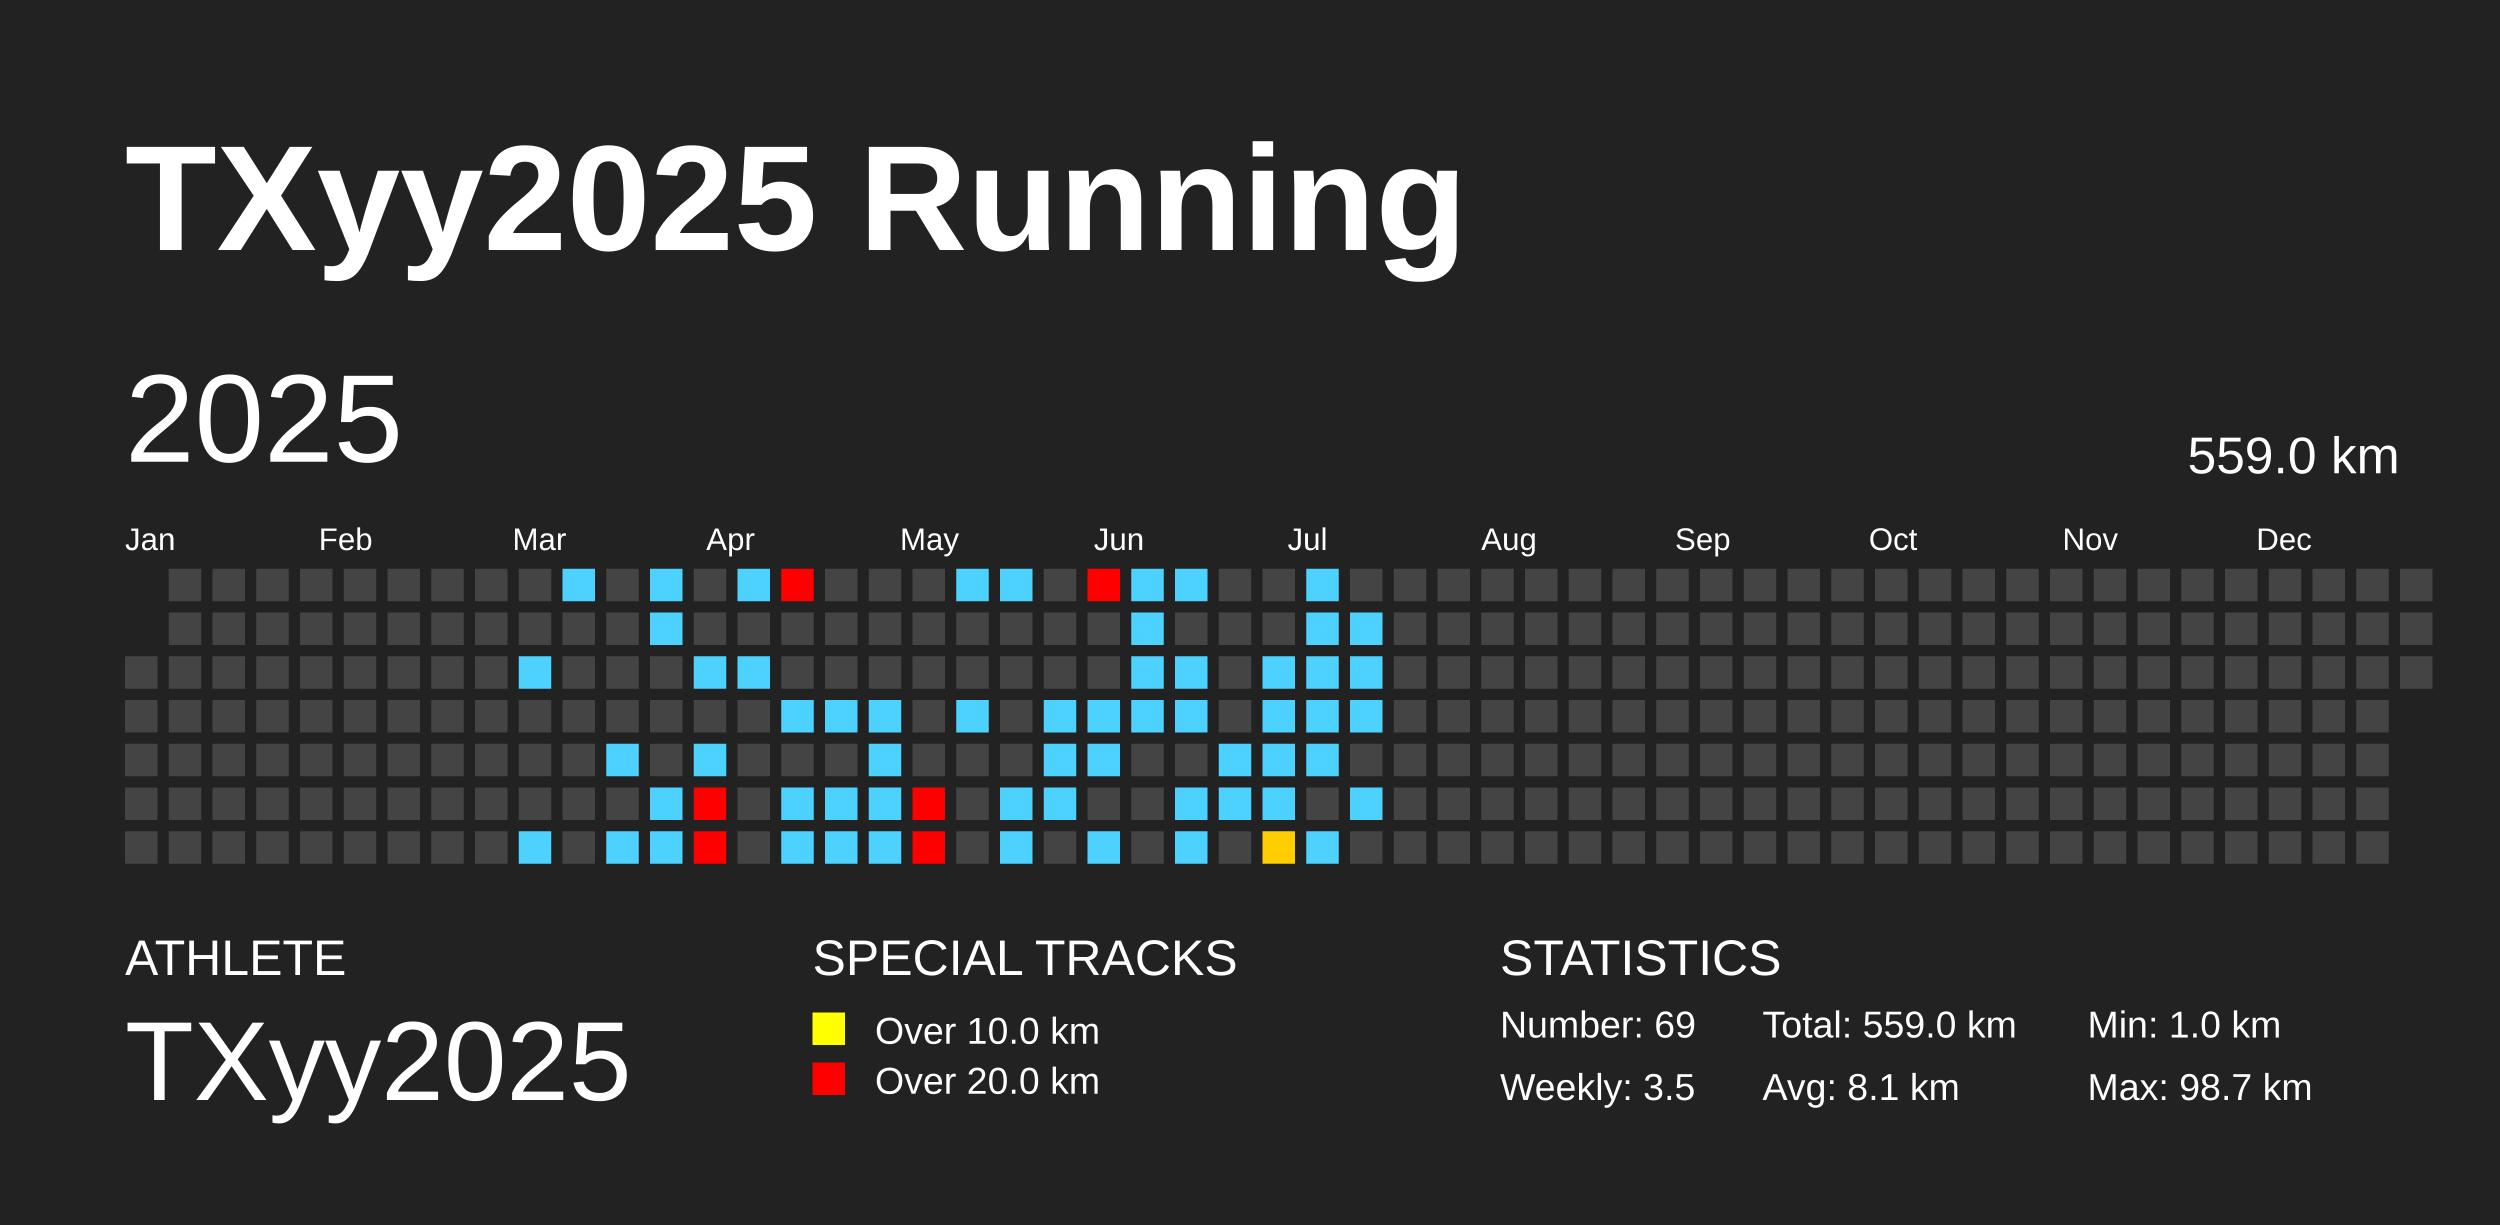
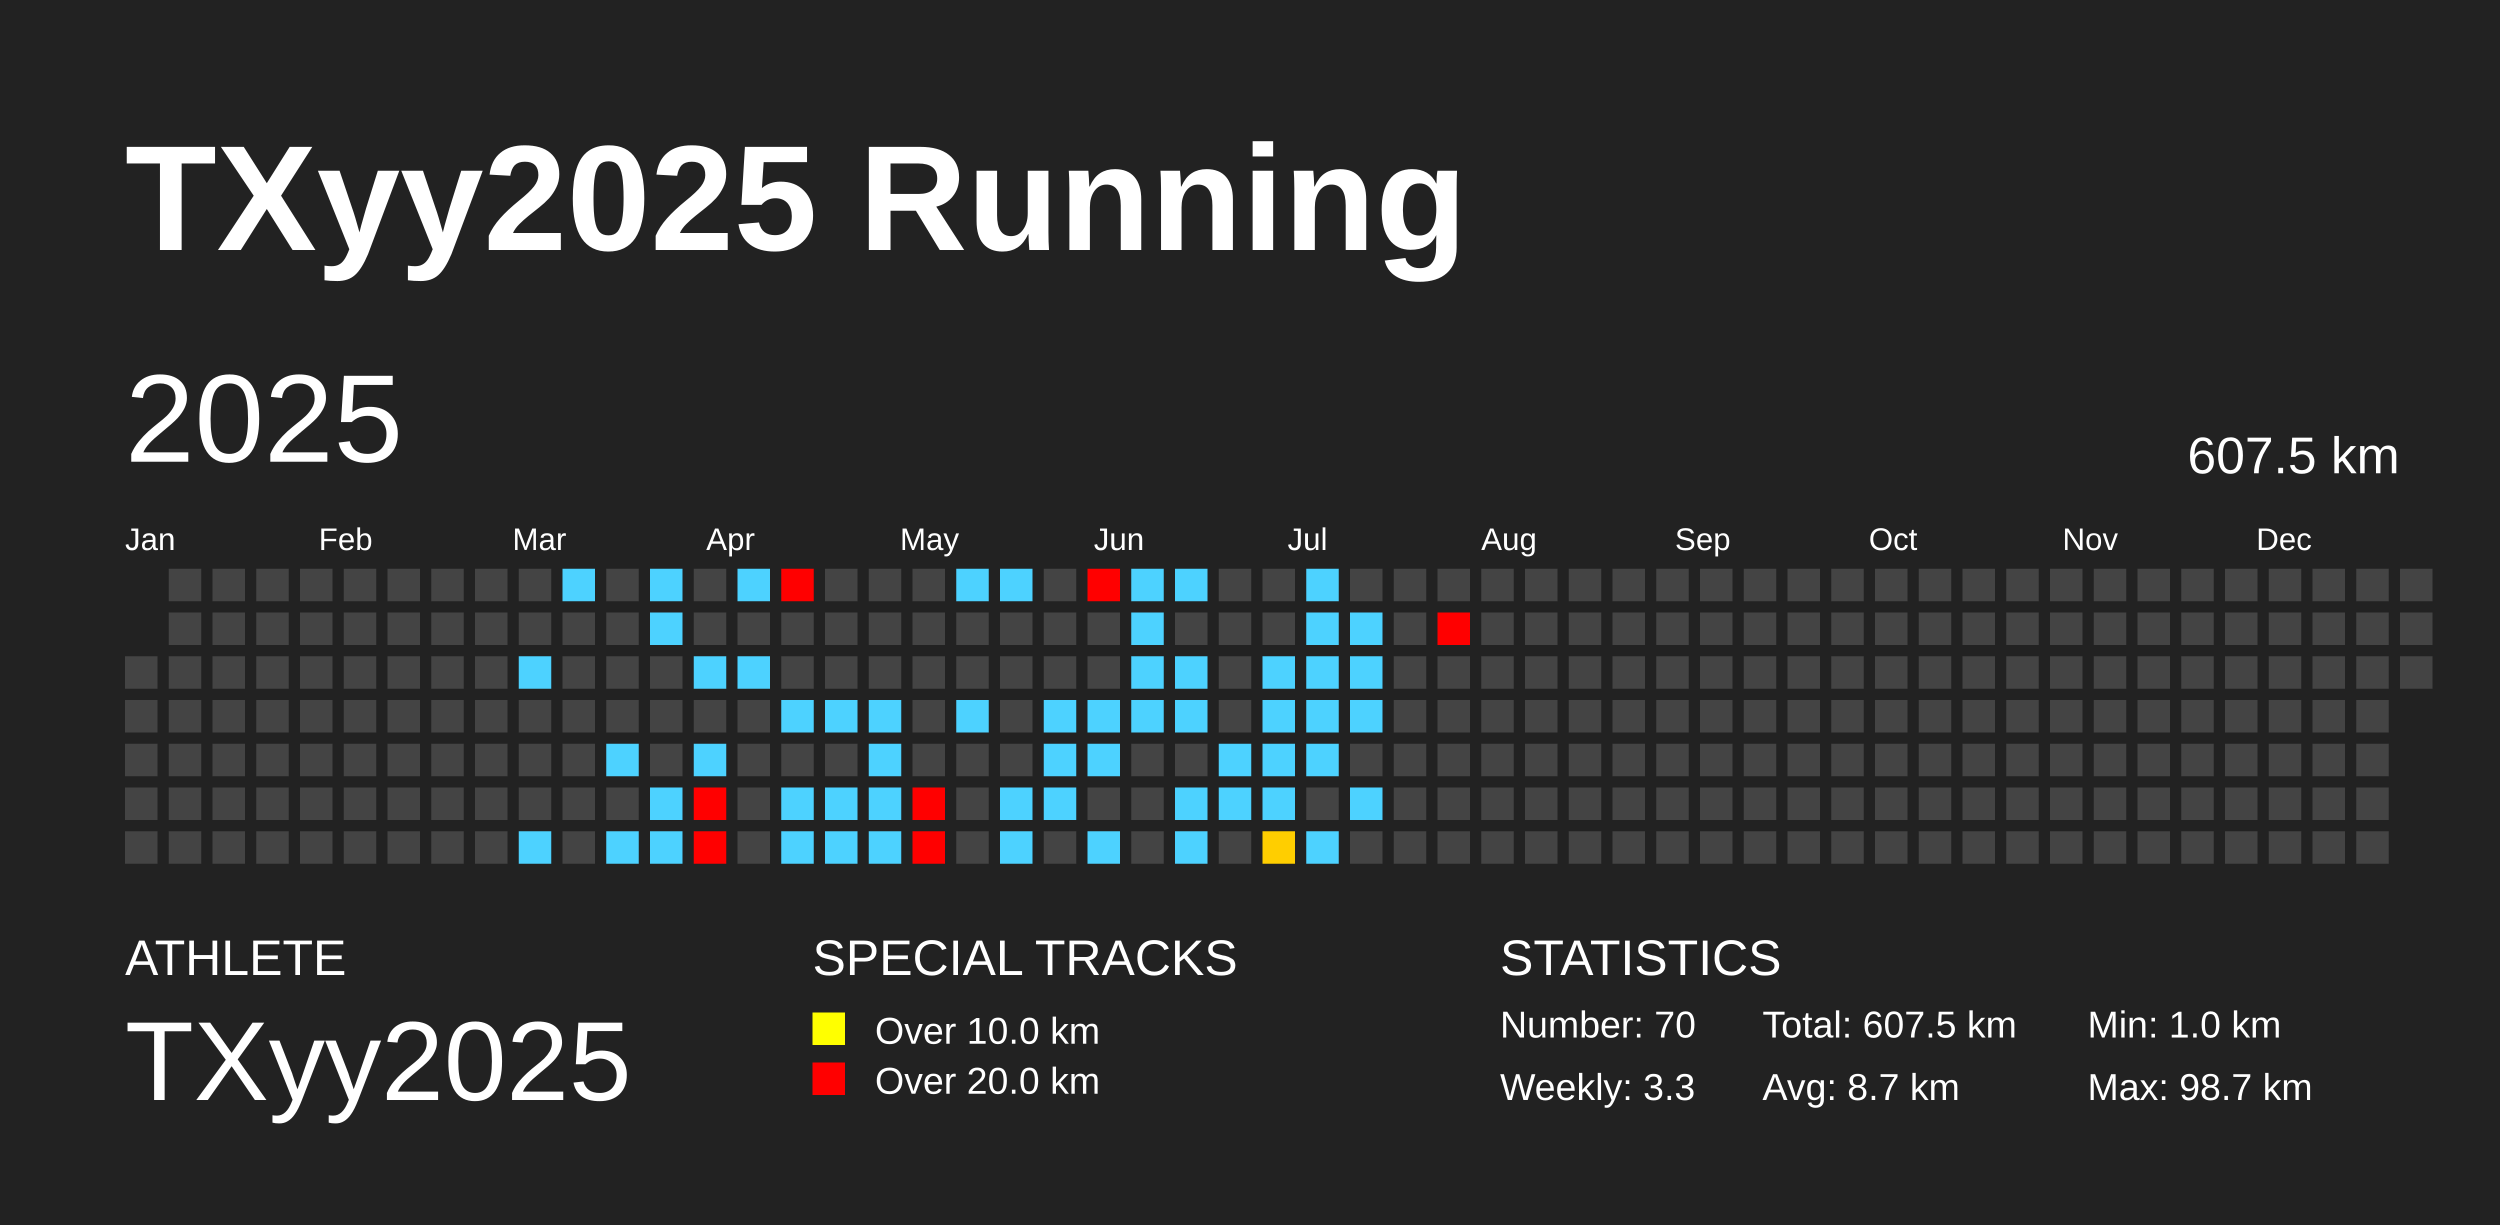
<svg xmlns="http://www.w3.org/2000/svg" baseProfile="full" height="98mm" version="1.1" viewBox="0,0,200,98" width="200mm">
  <defs />
  <rect fill="#222222" height="98" width="200" x="0" y="0" />
  <text fill="#FFFFFF" style="font-size:12px; font-family:Arial; font-weight:bold;" x="10" y="20">TXyy2025 Running</text>
  <text fill="#FFFFFF" style="font-size:4px; font-family:Arial" x="10" y="78">ATHLETE</text>
  <text fill="#FFFFFF" style="font-size:9px; font-family:Arial" x="10" y="88">TXyy2025</text>
  <text fill="#FFFFFF" style="font-size:4px; font-family:Arial" x="65" y="78">SPECIAL TRACKS</text>
  <rect fill="yellow" height="2.6" width="2.6" x="65" y="81" />
  <text fill="#FFFFFF" style="font-size:3px; font-family:Arial" x="70" y="83.5">Over 10.0 km</text>
  <rect fill="red" height="2.6" width="2.6" x="65" y="85" />
  <text fill="#FFFFFF" style="font-size:3px; font-family:Arial" x="70" y="87.5">Over 20.0 km</text>
  <text fill="#FFFFFF" style="font-size:4px; font-family:Arial" x="120" y="78">STATISTICS</text>
-   <text fill="#FFFFFF" style="font-size:3px; font-family:Arial" x="120" y="83">Number: 69</text>
-   <text fill="#FFFFFF" style="font-size:3px; font-family:Arial" x="120" y="88">Weekly: 3.5</text>
-   <text fill="#FFFFFF" style="font-size:3px; font-family:Arial" x="141" y="83">Total: 559.0 km</text>
-   <text fill="#FFFFFF" style="font-size:3px; font-family:Arial" x="141" y="88">Avg: 8.1 km</text>
+   <text fill="#FFFFFF" style="font-size:3px; font-family:Arial" x="120" y="83">Number: 70</text>
+   <text fill="#FFFFFF" style="font-size:3px; font-family:Arial" x="120" y="88">Weekly: 3.3</text>
+   <text fill="#FFFFFF" style="font-size:3px; font-family:Arial" x="141" y="83">Total: 607.5 km</text>
+   <text fill="#FFFFFF" style="font-size:3px; font-family:Arial" x="141" y="88">Avg: 8.7 km</text>
  <text fill="#FFFFFF" style="font-size:3px; font-family:Arial" x="167" y="83">Min: 1.0 km</text>
  <text fill="#FFFFFF" style="font-size:3px; font-family:Arial" x="167" y="88">Max: 98.7 km</text>
  <text dominant-baseline="hanging" fill="#FFFFFF" style="font-size:10.0px; font-family:Arial;" x="10" y="30">2025</text>
-   <text dominant-baseline="hanging" fill="#FFFFFF" style="font-size:4.125px; font-family:Arial;" x="175" y="35">559.0 km</text>
+   <text dominant-baseline="hanging" fill="#FFFFFF" style="font-size:4.125px; font-family:Arial;" x="175" y="35">607.5 km</text>
  <text fill="#FFFFFF" style="font-size:2.5px; font-family:Arial" x="10.0" y="44">Jan</text>
  <text fill="#FFFFFF" style="font-size:2.5px; font-family:Arial" x="25.5" y="44">Feb</text>
  <text fill="#FFFFFF" style="font-size:2.5px; font-family:Arial" x="41.0" y="44">Mar</text>
  <text fill="#FFFFFF" style="font-size:2.5px; font-family:Arial" x="56.5" y="44">Apr</text>
  <text fill="#FFFFFF" style="font-size:2.5px; font-family:Arial" x="72.0" y="44">May</text>
  <text fill="#FFFFFF" style="font-size:2.5px; font-family:Arial" x="87.5" y="44">Jun</text>
  <text fill="#FFFFFF" style="font-size:2.5px; font-family:Arial" x="103.0" y="44">Jul</text>
  <text fill="#FFFFFF" style="font-size:2.5px; font-family:Arial" x="118.5" y="44">Aug</text>
  <text fill="#FFFFFF" style="font-size:2.5px; font-family:Arial" x="134.0" y="44">Sep</text>
  <text fill="#FFFFFF" style="font-size:2.5px; font-family:Arial" x="149.5" y="44">Oct</text>
  <text fill="#FFFFFF" style="font-size:2.5px; font-family:Arial" x="165.0" y="44">Nov</text>
  <text fill="#FFFFFF" style="font-size:2.5px; font-family:Arial" x="180.5" y="44">Dec</text>
  <rect fill="#444444" height="2.6" width="2.6" x="10.0" y="52.5" />
  <rect fill="#444444" height="2.6" width="2.6" x="10.0" y="56.0" />
  <rect fill="#444444" height="2.6" width="2.6" x="10.0" y="59.5" />
  <rect fill="#444444" height="2.6" width="2.6" x="10.0" y="63.0" />
  <rect fill="#444444" height="2.6" width="2.6" x="10.0" y="66.5" />
  <rect fill="#444444" height="2.6" width="2.6" x="13.5" y="45.5" />
  <rect fill="#444444" height="2.6" width="2.6" x="13.5" y="49.0" />
  <rect fill="#444444" height="2.6" width="2.6" x="13.5" y="52.5" />
  <rect fill="#444444" height="2.6" width="2.6" x="13.5" y="56.0" />
  <rect fill="#444444" height="2.6" width="2.6" x="13.5" y="59.5" />
  <rect fill="#444444" height="2.6" width="2.6" x="13.5" y="63.0" />
  <rect fill="#444444" height="2.6" width="2.6" x="13.5" y="66.5" />
  <rect fill="#444444" height="2.6" width="2.6" x="17.0" y="45.5" />
  <rect fill="#444444" height="2.6" width="2.6" x="17.0" y="49.0" />
  <rect fill="#444444" height="2.6" width="2.6" x="17.0" y="52.5" />
  <rect fill="#444444" height="2.6" width="2.6" x="17.0" y="56.0" />
  <rect fill="#444444" height="2.6" width="2.6" x="17.0" y="59.5" />
  <rect fill="#444444" height="2.6" width="2.6" x="17.0" y="63.0" />
  <rect fill="#444444" height="2.6" width="2.6" x="17.0" y="66.5" />
  <rect fill="#444444" height="2.6" width="2.6" x="20.5" y="45.5" />
  <rect fill="#444444" height="2.6" width="2.6" x="20.5" y="49.0" />
  <rect fill="#444444" height="2.6" width="2.6" x="20.5" y="52.5" />
  <rect fill="#444444" height="2.6" width="2.6" x="20.5" y="56.0" />
  <rect fill="#444444" height="2.6" width="2.6" x="20.5" y="59.5" />
  <rect fill="#444444" height="2.6" width="2.6" x="20.5" y="63.0" />
  <rect fill="#444444" height="2.6" width="2.6" x="20.5" y="66.5" />
  <rect fill="#444444" height="2.6" width="2.6" x="24.0" y="45.5" />
  <rect fill="#444444" height="2.6" width="2.6" x="24.0" y="49.0" />
  <rect fill="#444444" height="2.6" width="2.6" x="24.0" y="52.5" />
  <rect fill="#444444" height="2.6" width="2.6" x="24.0" y="56.0" />
  <rect fill="#444444" height="2.6" width="2.6" x="24.0" y="59.5" />
  <rect fill="#444444" height="2.6" width="2.6" x="24.0" y="63.0" />
  <rect fill="#444444" height="2.6" width="2.6" x="24.0" y="66.5" />
  <rect fill="#444444" height="2.6" width="2.6" x="27.5" y="45.5" />
  <rect fill="#444444" height="2.6" width="2.6" x="27.5" y="49.0" />
  <rect fill="#444444" height="2.6" width="2.6" x="27.5" y="52.5" />
  <rect fill="#444444" height="2.6" width="2.6" x="27.5" y="56.0" />
  <rect fill="#444444" height="2.6" width="2.6" x="27.5" y="59.5" />
  <rect fill="#444444" height="2.6" width="2.6" x="27.5" y="63.0" />
  <rect fill="#444444" height="2.6" width="2.6" x="27.5" y="66.5" />
  <rect fill="#444444" height="2.6" width="2.6" x="31.0" y="45.5" />
  <rect fill="#444444" height="2.6" width="2.6" x="31.0" y="49.0" />
  <rect fill="#444444" height="2.6" width="2.6" x="31.0" y="52.5" />
  <rect fill="#444444" height="2.6" width="2.6" x="31.0" y="56.0" />
  <rect fill="#444444" height="2.6" width="2.6" x="31.0" y="59.5" />
  <rect fill="#444444" height="2.6" width="2.6" x="31.0" y="63.0" />
  <rect fill="#444444" height="2.6" width="2.6" x="31.0" y="66.5" />
  <rect fill="#444444" height="2.6" width="2.6" x="34.5" y="45.5" />
  <rect fill="#444444" height="2.6" width="2.6" x="34.5" y="49.0" />
  <rect fill="#444444" height="2.6" width="2.6" x="34.5" y="52.5" />
  <rect fill="#444444" height="2.6" width="2.6" x="34.5" y="56.0" />
  <rect fill="#444444" height="2.6" width="2.6" x="34.5" y="59.5" />
  <rect fill="#444444" height="2.6" width="2.6" x="34.5" y="63.0" />
  <rect fill="#444444" height="2.6" width="2.6" x="34.5" y="66.5" />
  <rect fill="#444444" height="2.6" width="2.6" x="38.0" y="45.5" />
  <rect fill="#444444" height="2.6" width="2.6" x="38.0" y="49.0" />
  <rect fill="#444444" height="2.6" width="2.6" x="38.0" y="52.5" />
  <rect fill="#444444" height="2.6" width="2.6" x="38.0" y="56.0" />
  <rect fill="#444444" height="2.6" width="2.6" x="38.0" y="59.5" />
  <rect fill="#444444" height="2.6" width="2.6" x="38.0" y="63.0" />
  <rect fill="#444444" height="2.6" width="2.6" x="38.0" y="66.5" />
  <rect fill="#444444" height="2.6" width="2.6" x="41.5" y="45.5" />
  <rect fill="#444444" height="2.6" width="2.6" x="41.5" y="49.0" />
  <rect fill="#4dd2ff" height="2.6" width="2.6" x="41.5" y="52.5" />
  <rect fill="#444444" height="2.6" width="2.6" x="41.5" y="56.0" />
  <rect fill="#444444" height="2.6" width="2.6" x="41.5" y="59.5" />
  <rect fill="#444444" height="2.6" width="2.6" x="41.5" y="63.0" />
  <rect fill="#4dd2ff" height="2.6" width="2.6" x="41.5" y="66.5" />
  <rect fill="#4dd2ff" height="2.6" width="2.6" x="45.0" y="45.5" />
  <rect fill="#444444" height="2.6" width="2.6" x="45.0" y="49.0" />
  <rect fill="#444444" height="2.6" width="2.6" x="45.0" y="52.5" />
  <rect fill="#444444" height="2.6" width="2.6" x="45.0" y="56.0" />
  <rect fill="#444444" height="2.6" width="2.6" x="45.0" y="59.5" />
  <rect fill="#444444" height="2.6" width="2.6" x="45.0" y="63.0" />
  <rect fill="#444444" height="2.6" width="2.6" x="45.0" y="66.5" />
  <rect fill="#444444" height="2.6" width="2.6" x="48.5" y="45.5" />
  <rect fill="#444444" height="2.6" width="2.6" x="48.5" y="49.0" />
  <rect fill="#444444" height="2.6" width="2.6" x="48.5" y="52.5" />
  <rect fill="#444444" height="2.6" width="2.6" x="48.5" y="56.0" />
  <rect fill="#4dd2ff" height="2.6" width="2.6" x="48.5" y="59.5" />
  <rect fill="#444444" height="2.6" width="2.6" x="48.5" y="63.0" />
  <rect fill="#4dd2ff" height="2.6" width="2.6" x="48.5" y="66.5" />
  <rect fill="#4dd2ff" height="2.6" width="2.6" x="52.0" y="45.5" />
  <rect fill="#4dd2ff" height="2.6" width="2.6" x="52.0" y="49.0" />
  <rect fill="#444444" height="2.6" width="2.6" x="52.0" y="52.5" />
  <rect fill="#444444" height="2.6" width="2.6" x="52.0" y="56.0" />
  <rect fill="#444444" height="2.6" width="2.6" x="52.0" y="59.5" />
  <rect fill="#4dd2ff" height="2.6" width="2.6" x="52.0" y="63.0" />
  <rect fill="#4dd2ff" height="2.6" width="2.6" x="52.0" y="66.5" />
  <rect fill="#444444" height="2.6" width="2.6" x="55.5" y="45.5" />
  <rect fill="#444444" height="2.6" width="2.6" x="55.5" y="49.0" />
  <rect fill="#4dd2ff" height="2.6" width="2.6" x="55.5" y="52.5" />
  <rect fill="#444444" height="2.6" width="2.6" x="55.5" y="56.0" />
  <rect fill="#4dd2ff" height="2.6" width="2.6" x="55.5" y="59.5" />
  <rect fill="red" height="2.6" width="2.6" x="55.5" y="63.0" />
  <rect fill="red" height="2.6" width="2.6" x="55.5" y="66.5" />
  <rect fill="#4dd2ff" height="2.6" width="2.6" x="59.0" y="45.5" />
  <rect fill="#444444" height="2.6" width="2.6" x="59.0" y="49.0" />
  <rect fill="#4dd2ff" height="2.6" width="2.6" x="59.0" y="52.5" />
  <rect fill="#444444" height="2.6" width="2.6" x="59.0" y="56.0" />
  <rect fill="#444444" height="2.6" width="2.6" x="59.0" y="59.5" />
  <rect fill="#444444" height="2.6" width="2.6" x="59.0" y="63.0" />
  <rect fill="#444444" height="2.6" width="2.6" x="59.0" y="66.5" />
  <rect fill="red" height="2.6" width="2.6" x="62.5" y="45.5" />
  <rect fill="#444444" height="2.6" width="2.6" x="62.5" y="49.0" />
  <rect fill="#444444" height="2.6" width="2.6" x="62.5" y="52.5" />
  <rect fill="#4dd2ff" height="2.6" width="2.6" x="62.5" y="56.0" />
  <rect fill="#444444" height="2.6" width="2.6" x="62.5" y="59.5" />
  <rect fill="#4dd2ff" height="2.6" width="2.6" x="62.5" y="63.0" />
  <rect fill="#4dd2ff" height="2.6" width="2.6" x="62.5" y="66.5" />
  <rect fill="#444444" height="2.6" width="2.6" x="66.0" y="45.5" />
  <rect fill="#444444" height="2.6" width="2.6" x="66.0" y="49.0" />
  <rect fill="#444444" height="2.6" width="2.6" x="66.0" y="52.5" />
  <rect fill="#4dd2ff" height="2.6" width="2.6" x="66.0" y="56.0" />
  <rect fill="#444444" height="2.6" width="2.6" x="66.0" y="59.5" />
  <rect fill="#4dd2ff" height="2.6" width="2.6" x="66.0" y="63.0" />
  <rect fill="#4dd2ff" height="2.6" width="2.6" x="66.0" y="66.5" />
  <rect fill="#444444" height="2.6" width="2.6" x="69.5" y="45.5" />
  <rect fill="#444444" height="2.6" width="2.6" x="69.5" y="49.0" />
  <rect fill="#444444" height="2.6" width="2.6" x="69.5" y="52.5" />
  <rect fill="#4dd2ff" height="2.6" width="2.6" x="69.5" y="56.0" />
  <rect fill="#4dd2ff" height="2.6" width="2.6" x="69.5" y="59.5" />
  <rect fill="#4dd2ff" height="2.6" width="2.6" x="69.5" y="63.0" />
  <rect fill="#4dd2ff" height="2.6" width="2.6" x="69.5" y="66.5" />
  <rect fill="#444444" height="2.6" width="2.6" x="73.0" y="45.5" />
  <rect fill="#444444" height="2.6" width="2.6" x="73.0" y="49.0" />
  <rect fill="#444444" height="2.6" width="2.6" x="73.0" y="52.5" />
  <rect fill="#444444" height="2.6" width="2.6" x="73.0" y="56.0" />
  <rect fill="#444444" height="2.6" width="2.6" x="73.0" y="59.5" />
  <rect fill="red" height="2.6" width="2.6" x="73.0" y="63.0" />
  <rect fill="red" height="2.6" width="2.6" x="73.0" y="66.5" />
  <rect fill="#4dd2ff" height="2.6" width="2.6" x="76.5" y="45.5" />
  <rect fill="#444444" height="2.6" width="2.6" x="76.5" y="49.0" />
  <rect fill="#444444" height="2.6" width="2.6" x="76.5" y="52.5" />
  <rect fill="#4dd2ff" height="2.6" width="2.6" x="76.5" y="56.0" />
  <rect fill="#444444" height="2.6" width="2.6" x="76.5" y="59.5" />
  <rect fill="#444444" height="2.6" width="2.6" x="76.5" y="63.0" />
  <rect fill="#444444" height="2.6" width="2.6" x="76.5" y="66.5" />
  <rect fill="#4dd2ff" height="2.6" width="2.6" x="80.0" y="45.5" />
  <rect fill="#444444" height="2.6" width="2.6" x="80.0" y="49.0" />
  <rect fill="#444444" height="2.6" width="2.6" x="80.0" y="52.5" />
  <rect fill="#444444" height="2.6" width="2.6" x="80.0" y="56.0" />
  <rect fill="#444444" height="2.6" width="2.6" x="80.0" y="59.5" />
  <rect fill="#4dd2ff" height="2.6" width="2.6" x="80.0" y="63.0" />
  <rect fill="#4dd2ff" height="2.6" width="2.6" x="80.0" y="66.5" />
  <rect fill="#444444" height="2.6" width="2.6" x="83.5" y="45.5" />
  <rect fill="#444444" height="2.6" width="2.6" x="83.5" y="49.0" />
  <rect fill="#444444" height="2.6" width="2.6" x="83.5" y="52.5" />
  <rect fill="#4dd2ff" height="2.6" width="2.6" x="83.5" y="56.0" />
  <rect fill="#4dd2ff" height="2.6" width="2.6" x="83.5" y="59.5" />
  <rect fill="#4dd2ff" height="2.6" width="2.6" x="83.5" y="63.0" />
  <rect fill="#444444" height="2.6" width="2.6" x="83.5" y="66.5" />
  <rect fill="red" height="2.6" width="2.6" x="87.0" y="45.5" />
  <rect fill="#444444" height="2.6" width="2.6" x="87.0" y="49.0" />
  <rect fill="#444444" height="2.6" width="2.6" x="87.0" y="52.5" />
  <rect fill="#4dd2ff" height="2.6" width="2.6" x="87.0" y="56.0" />
  <rect fill="#4dd2ff" height="2.6" width="2.6" x="87.0" y="59.5" />
  <rect fill="#444444" height="2.6" width="2.6" x="87.0" y="63.0" />
  <rect fill="#4dd2ff" height="2.6" width="2.6" x="87.0" y="66.5" />
  <rect fill="#4dd2ff" height="2.6" width="2.6" x="90.5" y="45.5" />
  <rect fill="#4dd2ff" height="2.6" width="2.6" x="90.5" y="49.0" />
  <rect fill="#4dd2ff" height="2.6" width="2.6" x="90.5" y="52.5" />
  <rect fill="#4dd2ff" height="2.6" width="2.6" x="90.5" y="56.0" />
  <rect fill="#444444" height="2.6" width="2.6" x="90.5" y="59.5" />
  <rect fill="#444444" height="2.6" width="2.6" x="90.5" y="63.0" />
  <rect fill="#444444" height="2.6" width="2.6" x="90.5" y="66.5" />
  <rect fill="#4dd2ff" height="2.6" width="2.6" x="94.0" y="45.5" />
  <rect fill="#444444" height="2.6" width="2.6" x="94.0" y="49.0" />
  <rect fill="#4dd2ff" height="2.6" width="2.6" x="94.0" y="52.5" />
  <rect fill="#4dd2ff" height="2.6" width="2.6" x="94.0" y="56.0" />
  <rect fill="#444444" height="2.6" width="2.6" x="94.0" y="59.5" />
  <rect fill="#4dd2ff" height="2.6" width="2.6" x="94.0" y="63.0" />
  <rect fill="#4dd2ff" height="2.6" width="2.6" x="94.0" y="66.5" />
  <rect fill="#444444" height="2.6" width="2.6" x="97.5" y="45.5" />
  <rect fill="#444444" height="2.6" width="2.6" x="97.5" y="49.0" />
  <rect fill="#444444" height="2.6" width="2.6" x="97.5" y="52.5" />
  <rect fill="#444444" height="2.6" width="2.6" x="97.5" y="56.0" />
  <rect fill="#4dd2ff" height="2.6" width="2.6" x="97.5" y="59.5" />
  <rect fill="#4dd2ff" height="2.6" width="2.6" x="97.5" y="63.0" />
  <rect fill="#444444" height="2.6" width="2.6" x="97.5" y="66.5" />
  <rect fill="#444444" height="2.6" width="2.6" x="101.0" y="45.5" />
  <rect fill="#444444" height="2.6" width="2.6" x="101.0" y="49.0" />
  <rect fill="#4dd2ff" height="2.6" width="2.6" x="101.0" y="52.5" />
  <rect fill="#4dd2ff" height="2.6" width="2.6" x="101.0" y="56.0" />
  <rect fill="#4dd2ff" height="2.6" width="2.6" x="101.0" y="59.5" />
  <rect fill="#4dd2ff" height="2.6" width="2.6" x="101.0" y="63.0" />
  <rect fill="#ffce00" height="2.6" width="2.6" x="101.0" y="66.5" />
  <rect fill="#4dd2ff" height="2.6" width="2.6" x="104.5" y="45.5" />
  <rect fill="#4dd2ff" height="2.6" width="2.6" x="104.5" y="49.0" />
  <rect fill="#4dd2ff" height="2.6" width="2.6" x="104.5" y="52.5" />
  <rect fill="#4dd2ff" height="2.6" width="2.6" x="104.5" y="56.0" />
  <rect fill="#4dd2ff" height="2.6" width="2.6" x="104.5" y="59.5" />
  <rect fill="#444444" height="2.6" width="2.6" x="104.5" y="63.0" />
  <rect fill="#4dd2ff" height="2.6" width="2.6" x="104.5" y="66.5" />
  <rect fill="#444444" height="2.6" width="2.6" x="108.0" y="45.5" />
  <rect fill="#4dd2ff" height="2.6" width="2.6" x="108.0" y="49.0" />
  <rect fill="#4dd2ff" height="2.6" width="2.6" x="108.0" y="52.5" />
  <rect fill="#4dd2ff" height="2.6" width="2.6" x="108.0" y="56.0" />
  <rect fill="#444444" height="2.6" width="2.6" x="108.0" y="59.5" />
  <rect fill="#4dd2ff" height="2.6" width="2.6" x="108.0" y="63.0" />
  <rect fill="#444444" height="2.6" width="2.6" x="108.0" y="66.5" />
  <rect fill="#444444" height="2.6" width="2.6" x="111.5" y="45.5" />
  <rect fill="#444444" height="2.6" width="2.6" x="111.5" y="49.0" />
  <rect fill="#444444" height="2.6" width="2.6" x="111.5" y="52.5" />
  <rect fill="#444444" height="2.6" width="2.6" x="111.5" y="56.0" />
  <rect fill="#444444" height="2.6" width="2.6" x="111.5" y="59.5" />
  <rect fill="#444444" height="2.6" width="2.6" x="111.5" y="63.0" />
  <rect fill="#444444" height="2.6" width="2.6" x="111.5" y="66.5" />
  <rect fill="#444444" height="2.6" width="2.6" x="115.0" y="45.5" />
-   <rect fill="#444444" height="2.6" width="2.6" x="115.0" y="49.0" />
+   <rect fill="red" height="2.6" width="2.6" x="115.0" y="49.0" />
  <rect fill="#444444" height="2.6" width="2.6" x="115.0" y="52.5" />
  <rect fill="#444444" height="2.6" width="2.6" x="115.0" y="56.0" />
  <rect fill="#444444" height="2.6" width="2.6" x="115.0" y="59.5" />
  <rect fill="#444444" height="2.6" width="2.6" x="115.0" y="63.0" />
  <rect fill="#444444" height="2.6" width="2.6" x="115.0" y="66.5" />
  <rect fill="#444444" height="2.6" width="2.6" x="118.5" y="45.5" />
  <rect fill="#444444" height="2.6" width="2.6" x="118.5" y="49.0" />
  <rect fill="#444444" height="2.6" width="2.6" x="118.5" y="52.5" />
  <rect fill="#444444" height="2.6" width="2.6" x="118.5" y="56.0" />
  <rect fill="#444444" height="2.6" width="2.6" x="118.5" y="59.5" />
  <rect fill="#444444" height="2.6" width="2.6" x="118.5" y="63.0" />
  <rect fill="#444444" height="2.6" width="2.6" x="118.5" y="66.5" />
  <rect fill="#444444" height="2.6" width="2.6" x="122.0" y="45.5" />
  <rect fill="#444444" height="2.6" width="2.6" x="122.0" y="49.0" />
  <rect fill="#444444" height="2.6" width="2.6" x="122.0" y="52.5" />
  <rect fill="#444444" height="2.6" width="2.6" x="122.0" y="56.0" />
  <rect fill="#444444" height="2.6" width="2.6" x="122.0" y="59.5" />
  <rect fill="#444444" height="2.6" width="2.6" x="122.0" y="63.0" />
  <rect fill="#444444" height="2.6" width="2.6" x="122.0" y="66.5" />
  <rect fill="#444444" height="2.6" width="2.6" x="125.5" y="45.5" />
  <rect fill="#444444" height="2.6" width="2.6" x="125.5" y="49.0" />
  <rect fill="#444444" height="2.6" width="2.6" x="125.5" y="52.5" />
  <rect fill="#444444" height="2.6" width="2.6" x="125.5" y="56.0" />
  <rect fill="#444444" height="2.6" width="2.6" x="125.5" y="59.5" />
  <rect fill="#444444" height="2.6" width="2.6" x="125.5" y="63.0" />
  <rect fill="#444444" height="2.6" width="2.6" x="125.5" y="66.5" />
  <rect fill="#444444" height="2.6" width="2.6" x="129.0" y="45.5" />
  <rect fill="#444444" height="2.6" width="2.6" x="129.0" y="49.0" />
  <rect fill="#444444" height="2.6" width="2.6" x="129.0" y="52.5" />
  <rect fill="#444444" height="2.6" width="2.6" x="129.0" y="56.0" />
  <rect fill="#444444" height="2.6" width="2.6" x="129.0" y="59.5" />
  <rect fill="#444444" height="2.6" width="2.6" x="129.0" y="63.0" />
  <rect fill="#444444" height="2.6" width="2.6" x="129.0" y="66.5" />
  <rect fill="#444444" height="2.6" width="2.6" x="132.5" y="45.5" />
  <rect fill="#444444" height="2.6" width="2.6" x="132.5" y="49.0" />
  <rect fill="#444444" height="2.6" width="2.6" x="132.5" y="52.5" />
  <rect fill="#444444" height="2.6" width="2.6" x="132.5" y="56.0" />
  <rect fill="#444444" height="2.6" width="2.6" x="132.5" y="59.5" />
  <rect fill="#444444" height="2.6" width="2.6" x="132.5" y="63.0" />
  <rect fill="#444444" height="2.6" width="2.6" x="132.5" y="66.5" />
  <rect fill="#444444" height="2.6" width="2.6" x="136.0" y="45.5" />
  <rect fill="#444444" height="2.6" width="2.6" x="136.0" y="49.0" />
  <rect fill="#444444" height="2.6" width="2.6" x="136.0" y="52.5" />
  <rect fill="#444444" height="2.6" width="2.6" x="136.0" y="56.0" />
  <rect fill="#444444" height="2.6" width="2.6" x="136.0" y="59.5" />
  <rect fill="#444444" height="2.6" width="2.6" x="136.0" y="63.0" />
  <rect fill="#444444" height="2.6" width="2.6" x="136.0" y="66.5" />
  <rect fill="#444444" height="2.6" width="2.6" x="139.5" y="45.5" />
  <rect fill="#444444" height="2.6" width="2.6" x="139.5" y="49.0" />
  <rect fill="#444444" height="2.6" width="2.6" x="139.5" y="52.5" />
  <rect fill="#444444" height="2.6" width="2.6" x="139.5" y="56.0" />
  <rect fill="#444444" height="2.6" width="2.6" x="139.5" y="59.5" />
  <rect fill="#444444" height="2.6" width="2.6" x="139.5" y="63.0" />
  <rect fill="#444444" height="2.6" width="2.6" x="139.5" y="66.5" />
  <rect fill="#444444" height="2.6" width="2.6" x="143.0" y="45.5" />
  <rect fill="#444444" height="2.6" width="2.6" x="143.0" y="49.0" />
  <rect fill="#444444" height="2.6" width="2.6" x="143.0" y="52.5" />
  <rect fill="#444444" height="2.6" width="2.6" x="143.0" y="56.0" />
  <rect fill="#444444" height="2.6" width="2.6" x="143.0" y="59.5" />
  <rect fill="#444444" height="2.6" width="2.6" x="143.0" y="63.0" />
  <rect fill="#444444" height="2.6" width="2.6" x="143.0" y="66.5" />
  <rect fill="#444444" height="2.6" width="2.6" x="146.5" y="45.5" />
  <rect fill="#444444" height="2.6" width="2.6" x="146.5" y="49.0" />
  <rect fill="#444444" height="2.6" width="2.6" x="146.5" y="52.5" />
  <rect fill="#444444" height="2.6" width="2.6" x="146.5" y="56.0" />
  <rect fill="#444444" height="2.6" width="2.6" x="146.5" y="59.5" />
  <rect fill="#444444" height="2.6" width="2.6" x="146.5" y="63.0" />
  <rect fill="#444444" height="2.6" width="2.6" x="146.5" y="66.5" />
  <rect fill="#444444" height="2.6" width="2.6" x="150.0" y="45.5" />
  <rect fill="#444444" height="2.6" width="2.6" x="150.0" y="49.0" />
  <rect fill="#444444" height="2.6" width="2.6" x="150.0" y="52.5" />
  <rect fill="#444444" height="2.6" width="2.6" x="150.0" y="56.0" />
  <rect fill="#444444" height="2.6" width="2.6" x="150.0" y="59.5" />
  <rect fill="#444444" height="2.6" width="2.6" x="150.0" y="63.0" />
  <rect fill="#444444" height="2.6" width="2.6" x="150.0" y="66.5" />
  <rect fill="#444444" height="2.6" width="2.6" x="153.5" y="45.5" />
  <rect fill="#444444" height="2.6" width="2.6" x="153.5" y="49.0" />
  <rect fill="#444444" height="2.6" width="2.6" x="153.5" y="52.5" />
  <rect fill="#444444" height="2.6" width="2.6" x="153.5" y="56.0" />
  <rect fill="#444444" height="2.6" width="2.6" x="153.5" y="59.5" />
  <rect fill="#444444" height="2.6" width="2.6" x="153.5" y="63.0" />
  <rect fill="#444444" height="2.6" width="2.6" x="153.5" y="66.5" />
  <rect fill="#444444" height="2.6" width="2.6" x="157.0" y="45.5" />
  <rect fill="#444444" height="2.6" width="2.6" x="157.0" y="49.0" />
  <rect fill="#444444" height="2.6" width="2.6" x="157.0" y="52.5" />
  <rect fill="#444444" height="2.6" width="2.6" x="157.0" y="56.0" />
  <rect fill="#444444" height="2.6" width="2.6" x="157.0" y="59.5" />
  <rect fill="#444444" height="2.6" width="2.6" x="157.0" y="63.0" />
  <rect fill="#444444" height="2.6" width="2.6" x="157.0" y="66.5" />
  <rect fill="#444444" height="2.6" width="2.6" x="160.5" y="45.5" />
  <rect fill="#444444" height="2.6" width="2.6" x="160.5" y="49.0" />
  <rect fill="#444444" height="2.6" width="2.6" x="160.5" y="52.5" />
  <rect fill="#444444" height="2.6" width="2.6" x="160.5" y="56.0" />
  <rect fill="#444444" height="2.6" width="2.6" x="160.5" y="59.5" />
  <rect fill="#444444" height="2.6" width="2.6" x="160.5" y="63.0" />
  <rect fill="#444444" height="2.6" width="2.6" x="160.5" y="66.5" />
  <rect fill="#444444" height="2.6" width="2.6" x="164.0" y="45.5" />
  <rect fill="#444444" height="2.6" width="2.6" x="164.0" y="49.0" />
  <rect fill="#444444" height="2.6" width="2.6" x="164.0" y="52.5" />
  <rect fill="#444444" height="2.6" width="2.6" x="164.0" y="56.0" />
  <rect fill="#444444" height="2.6" width="2.6" x="164.0" y="59.5" />
  <rect fill="#444444" height="2.6" width="2.6" x="164.0" y="63.0" />
  <rect fill="#444444" height="2.6" width="2.6" x="164.0" y="66.5" />
  <rect fill="#444444" height="2.6" width="2.6" x="167.5" y="45.5" />
  <rect fill="#444444" height="2.6" width="2.6" x="167.5" y="49.0" />
  <rect fill="#444444" height="2.6" width="2.6" x="167.5" y="52.5" />
  <rect fill="#444444" height="2.6" width="2.6" x="167.5" y="56.0" />
  <rect fill="#444444" height="2.6" width="2.6" x="167.5" y="59.5" />
  <rect fill="#444444" height="2.6" width="2.6" x="167.5" y="63.0" />
  <rect fill="#444444" height="2.6" width="2.6" x="167.5" y="66.5" />
  <rect fill="#444444" height="2.6" width="2.6" x="171.0" y="45.5" />
  <rect fill="#444444" height="2.6" width="2.6" x="171.0" y="49.0" />
  <rect fill="#444444" height="2.6" width="2.6" x="171.0" y="52.5" />
  <rect fill="#444444" height="2.6" width="2.6" x="171.0" y="56.0" />
  <rect fill="#444444" height="2.6" width="2.6" x="171.0" y="59.5" />
  <rect fill="#444444" height="2.6" width="2.6" x="171.0" y="63.0" />
  <rect fill="#444444" height="2.6" width="2.6" x="171.0" y="66.5" />
  <rect fill="#444444" height="2.6" width="2.6" x="174.5" y="45.5" />
  <rect fill="#444444" height="2.6" width="2.6" x="174.5" y="49.0" />
  <rect fill="#444444" height="2.6" width="2.6" x="174.5" y="52.5" />
  <rect fill="#444444" height="2.6" width="2.6" x="174.5" y="56.0" />
  <rect fill="#444444" height="2.6" width="2.6" x="174.5" y="59.5" />
  <rect fill="#444444" height="2.6" width="2.6" x="174.5" y="63.0" />
  <rect fill="#444444" height="2.6" width="2.6" x="174.5" y="66.5" />
  <rect fill="#444444" height="2.6" width="2.6" x="178.0" y="45.5" />
  <rect fill="#444444" height="2.6" width="2.6" x="178.0" y="49.0" />
  <rect fill="#444444" height="2.6" width="2.6" x="178.0" y="52.5" />
  <rect fill="#444444" height="2.6" width="2.6" x="178.0" y="56.0" />
  <rect fill="#444444" height="2.6" width="2.6" x="178.0" y="59.5" />
  <rect fill="#444444" height="2.6" width="2.6" x="178.0" y="63.0" />
  <rect fill="#444444" height="2.6" width="2.6" x="178.0" y="66.5" />
  <rect fill="#444444" height="2.6" width="2.6" x="181.5" y="45.5" />
  <rect fill="#444444" height="2.6" width="2.6" x="181.5" y="49.0" />
  <rect fill="#444444" height="2.6" width="2.6" x="181.5" y="52.5" />
  <rect fill="#444444" height="2.6" width="2.6" x="181.5" y="56.0" />
  <rect fill="#444444" height="2.6" width="2.6" x="181.5" y="59.5" />
  <rect fill="#444444" height="2.6" width="2.6" x="181.5" y="63.0" />
  <rect fill="#444444" height="2.6" width="2.6" x="181.5" y="66.5" />
  <rect fill="#444444" height="2.6" width="2.6" x="185.0" y="45.5" />
  <rect fill="#444444" height="2.6" width="2.6" x="185.0" y="49.0" />
  <rect fill="#444444" height="2.6" width="2.6" x="185.0" y="52.5" />
  <rect fill="#444444" height="2.6" width="2.6" x="185.0" y="56.0" />
  <rect fill="#444444" height="2.6" width="2.6" x="185.0" y="59.5" />
  <rect fill="#444444" height="2.6" width="2.6" x="185.0" y="63.0" />
  <rect fill="#444444" height="2.6" width="2.6" x="185.0" y="66.5" />
  <rect fill="#444444" height="2.6" width="2.6" x="188.5" y="45.5" />
  <rect fill="#444444" height="2.6" width="2.6" x="188.5" y="49.0" />
  <rect fill="#444444" height="2.6" width="2.6" x="188.5" y="52.5" />
  <rect fill="#444444" height="2.6" width="2.6" x="188.5" y="56.0" />
  <rect fill="#444444" height="2.6" width="2.6" x="188.5" y="59.5" />
  <rect fill="#444444" height="2.6" width="2.6" x="188.5" y="63.0" />
  <rect fill="#444444" height="2.6" width="2.6" x="188.5" y="66.5" />
  <rect fill="#444444" height="2.6" width="2.6" x="192.0" y="45.5" />
  <rect fill="#444444" height="2.6" width="2.6" x="192.0" y="49.0" />
  <rect fill="#444444" height="2.6" width="2.6" x="192.0" y="52.5" />
</svg>
